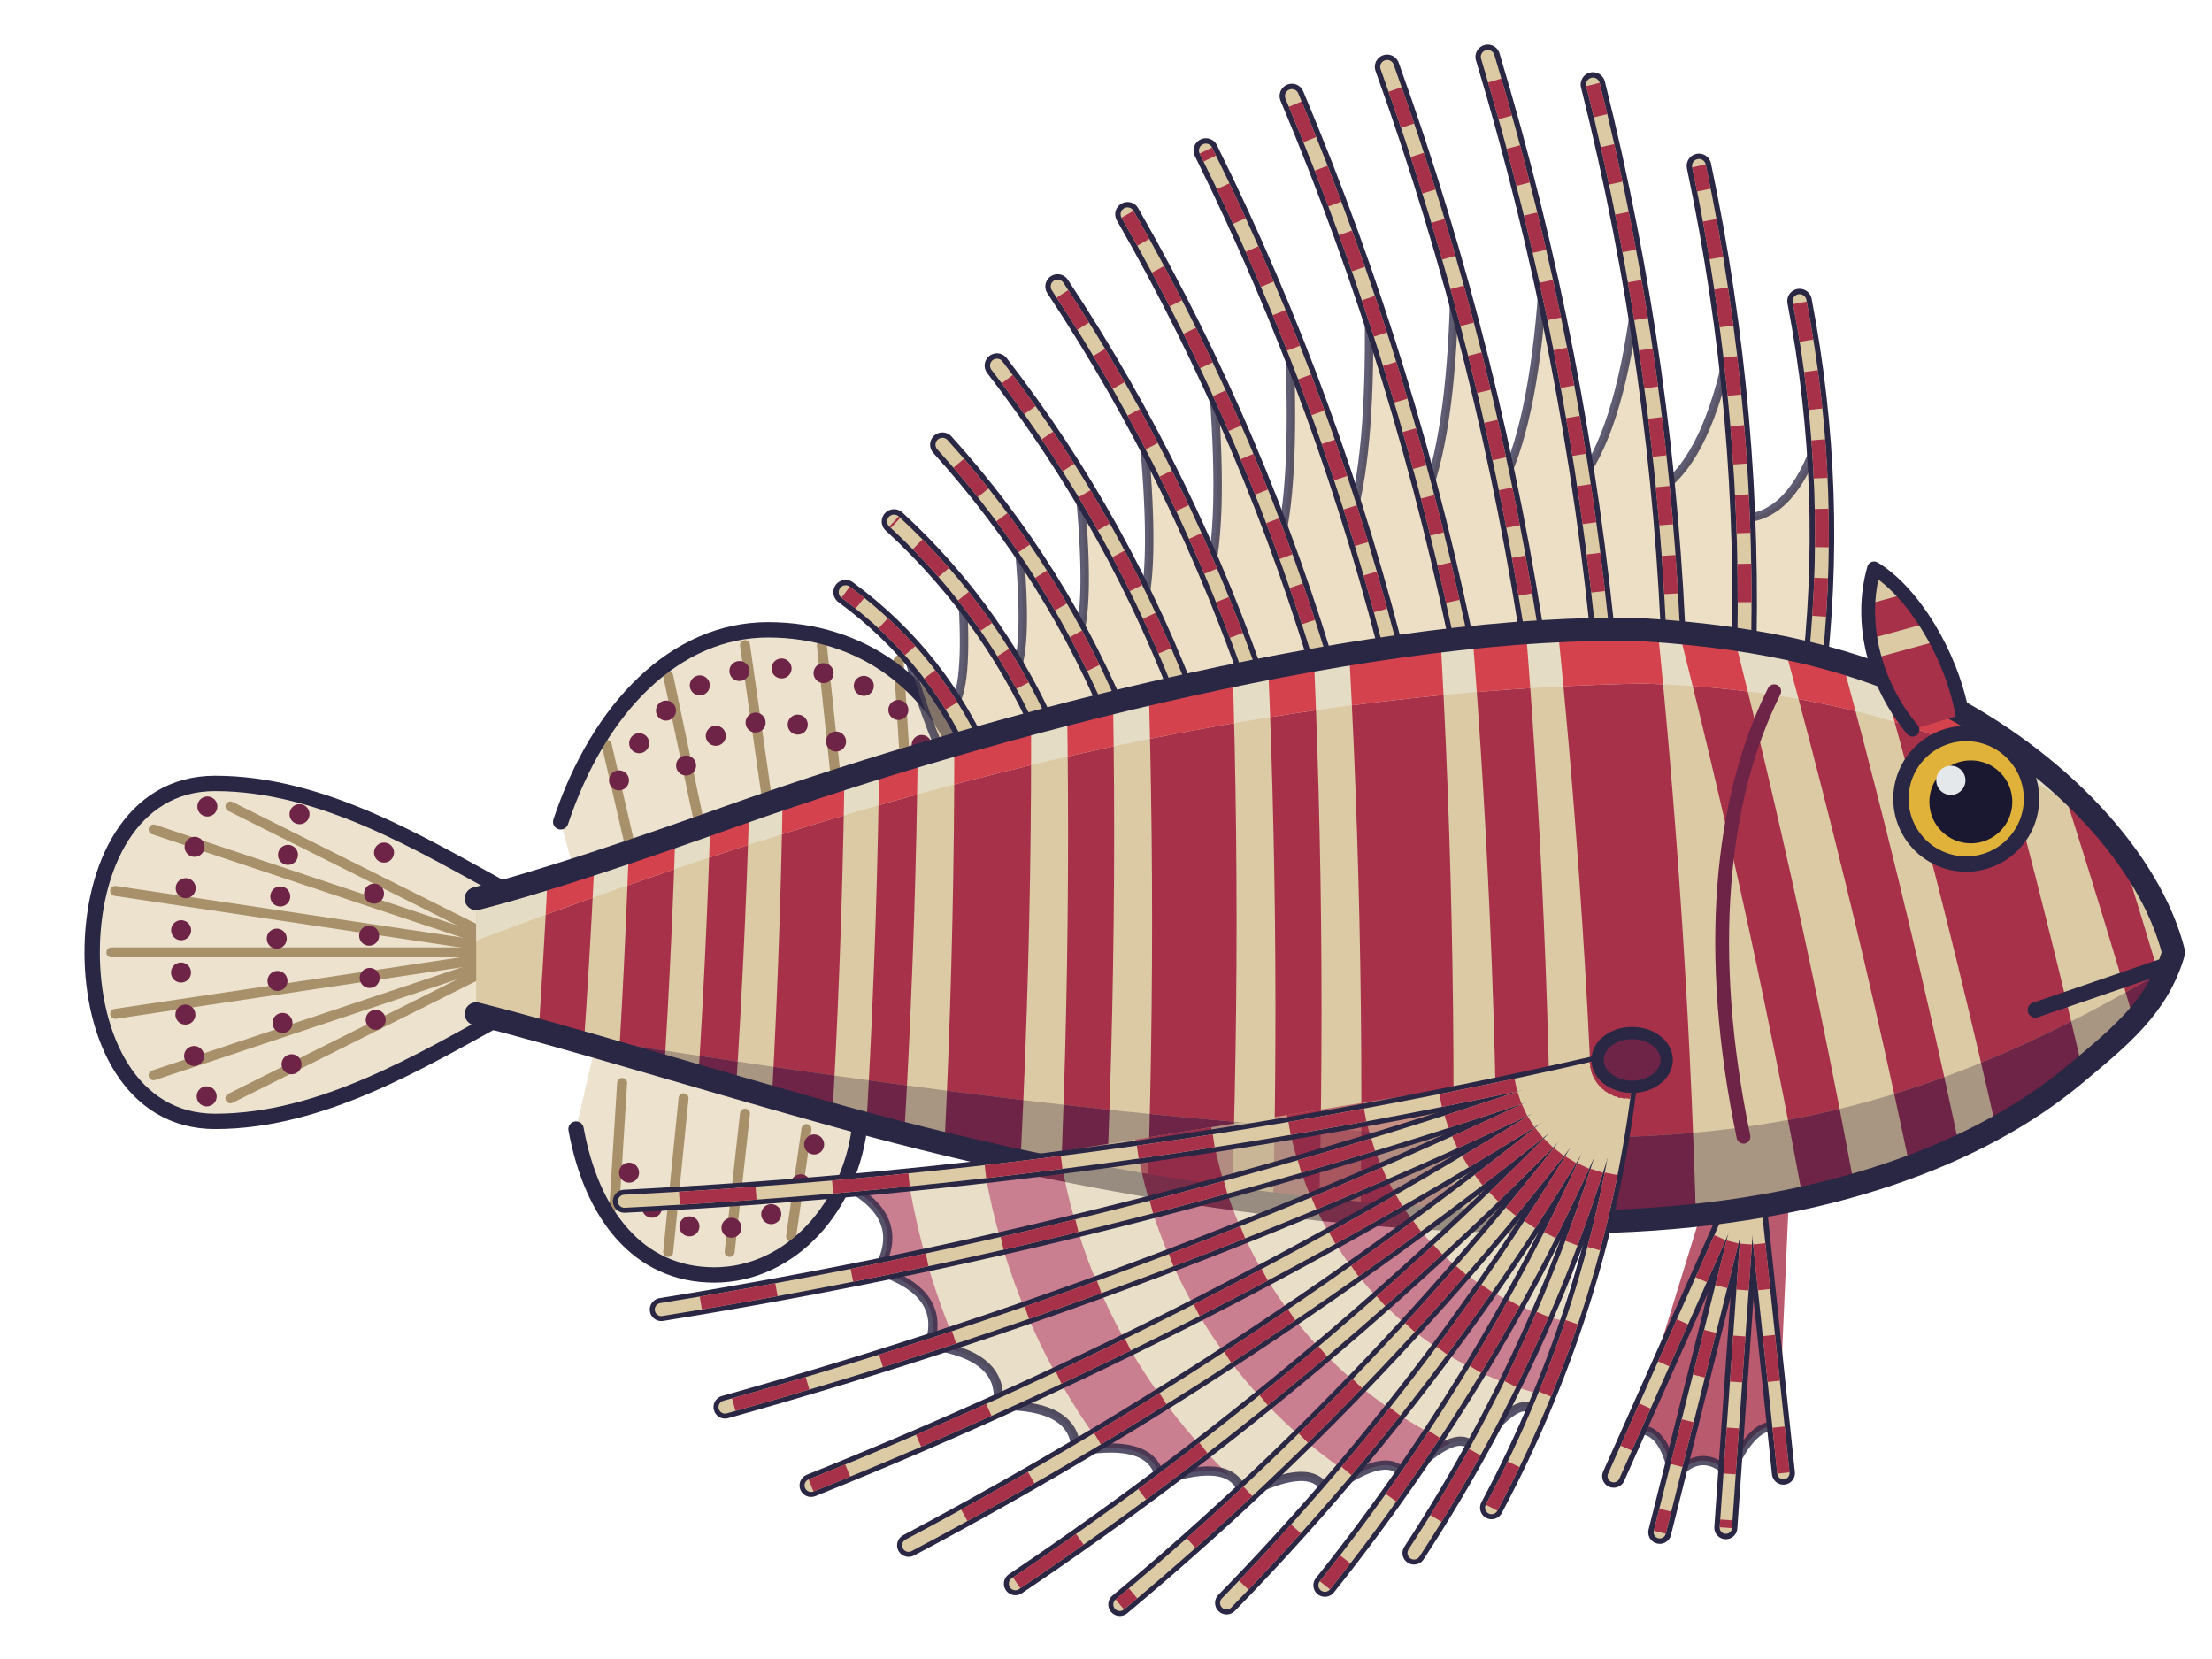
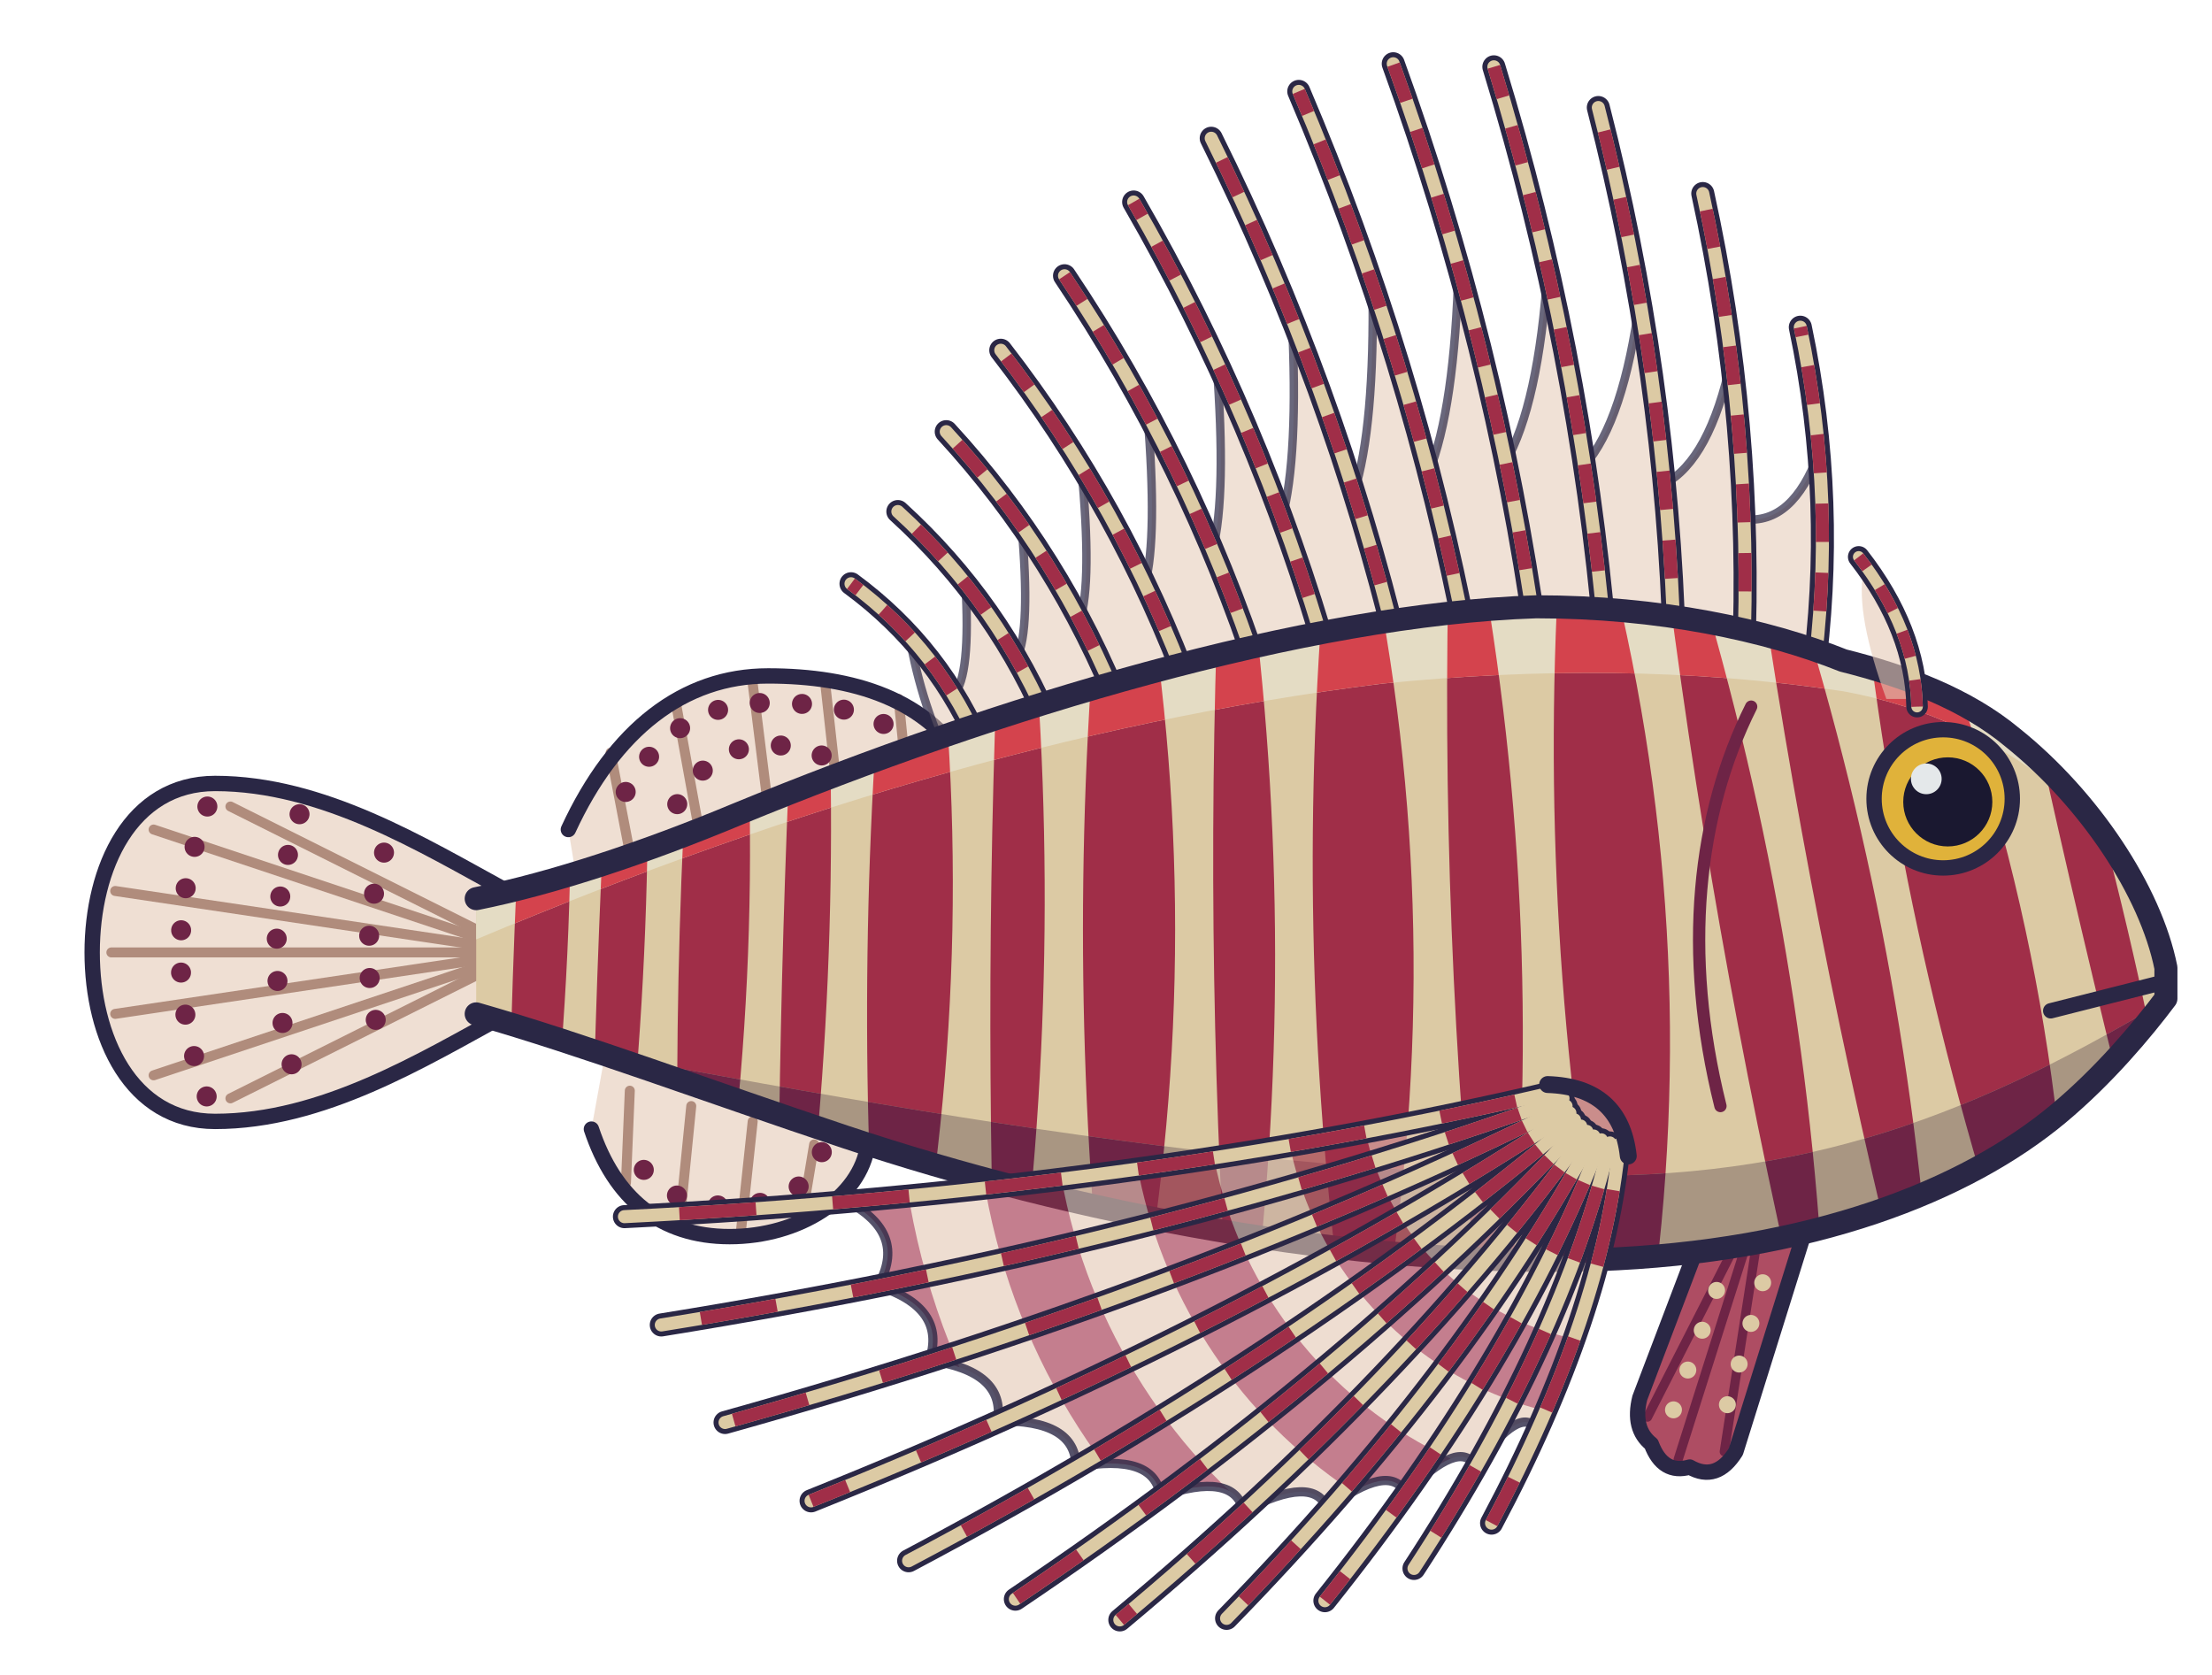
- <svg xmlns="http://www.w3.org/2000/svg" width="288" height="216" viewBox="0 0 288 216">
+ <svg xmlns="http://www.w3.org/2000/svg" width="288" height="218" viewBox="0 0 288 218">
  <defs>
    <clipPath id="lf-clip-body">
-       <path d="M 283 124 C 280 112, 268 99, 252 91 C 242 86, 230 83, 214 82 C 180 81, 130 94, 96 106 C 82 111, 70 115, 62 117 L 62 132 C 74 135, 90 140, 108 145 C 140 154, 176 160, 210 159 C 238 158, 258 150, 270 140 C 276 135, 281 131, 283 124 Z" />
+       <path d="M 282 126 C 280 116, 272 104, 262 96 C 256 91, 248 88, 240 86 C 230 82, 216 79, 200 79 C 170 80, 130 92, 96 106 C 84 111, 72 115, 62 117 L 62 132 C 76 136, 92 142, 110 148 C 140 158, 176 165, 208 164 C 236 163, 256 155, 268 145 C 274 140, 279 134, 282 130 Z" />
    </clipPath>
    <clipPath id="lf-clip-hi">
-       <path d="M 58 116 C 100 101, 160 82, 214 79 C 246 78, 272 94, 286 120 C 270 100, 246 90, 214 89 C 160 90, 110 104, 58 124 Z" />
+       <path d="M 58 116 C 100 102, 160 82, 200 76 C 225 74, 250 80, 270 98 C 276 104, 281 112, 284 122 C 276 108, 262 94, 240 90 C 220 87, 200 87, 180 89 C 140 94, 100 106, 58 124 Z" />
    </clipPath>
    <clipPath id="lf-clip-sh">
-       <path d="M 50 131 C 100 139, 160 149, 212 148 C 242 147, 264 138, 292 120 L 292 220 L 50 220 Z" />
+       <path d="M 50 132 C 100 141, 160 154, 212 153 C 242 152, 264 142, 292 124 L 292 222 L 50 222 Z" />
    </clipPath>
    <clipPath id="lf-clip-pect">
-       <path d="M 212 138 L 110.3 154.4 Q 118.2 158.6 114.3 165.4 Q 123.3 168.3 121 175.1 Q 130.9 176.5 129.9 183 Q 140.1 182.8 140.1 189 Q 150.3 187.1 151.1 192.8 Q 160.7 189.5 161.9 194.7 Q 171.1 189.9 172.8 194.4 Q 181 188.3 183 192.4 Q 190.1 185.2 192.1 188.9 Q 198 180.8 200.1 184.1 Z" />
-     </clipPath>
-     <clipPath id="lf-clip-tentacle">
-       <path d="M 249 95 C 244 89, 242 81, 244 74 C 249 77, 254 85, 255.5 93 Z" />
+       <path d="M 203.2 142 Q 159.8 152.2 110.3 156.4 Q 118.2 160.6 114.3 167.4 Q 123.3 170.3 121 177.1 Q 130.9 178.5 129.9 185 Q 140.1 184.8 140.1 191 Q 150.3 189.1 151.1 194.8 Q 160.7 191.5 161.9 196.7 Q 171.1 191.9 172.8 196.4 Q 181 190.3 183 194.4 Q 190.1 187.2 192.1 190.9 Q 198 182.8 200.1 186.1 Q 209.2 166.1 210.8 149 Q 210 143 203.2 142 Z" />
    </clipPath>
    <g id="lf-stripes">
-       <path d="M 259 74 Q 275 120 287 166 L 292 166 Q 280 120 264 74 Z" />
-       <path d="M 241 74 Q 254.5 120 264 166 L 277 166 Q 267.5 120 254 74 Z" />
-       <path d="M 229.5 74 Q 242.5 120 251.5 166 L 258.5 166 Q 249.5 120 236.5 74 Z" />
-       <path d="M 216.5 74 Q 228.5 120 236.5 166 L 243.5 166 Q 235.5 120 223.5 74 Z" />
-       <path d="M 202 74 Q 207 120 208 166 L 221 166 Q 220 120 215 74 Z" />
-       <path d="M 191 74 Q 195 120 195 166 L 202 166 Q 202 120 198 74 Z" />
-       <path d="M 175 74 Q 178 120 177 166 L 189 166 Q 190 120 187 74 Z" />
-       <path d="M 164.5 74 Q 167 120 165.5 166 L 171.5 166 Q 173 120 170.5 74 Z" />
-       <path d="M 149 74 Q 151 120 149 166 L 160 166 Q 162 120 160 74 Z" />
-       <path d="M 138.5 74 Q 140 120 137.5 166 L 143.5 166 Q 146 120 144.5 74 Z" />
-       <path d="M 124 74 Q 125 120 122 166 L 132 166 Q 135 120 134 74 Z" />
-       <path d="M 114.5 74 Q 115 120 111.5 166 L 116.5 166 Q 120 120 119.5 74 Z" />
-       <path d="M 102 74 Q 102.5 120 99 166 L 107 166 Q 110.5 120 110 74 Z" />
-       <path d="M 93 74 Q 93 120 89 166 L 94 166 Q 98 120 98 74 Z" />
-       <path d="M 82.5 74 Q 82.5 120 78.5 166 L 84.5 166 Q 88.5 120 88.5 74 Z" />
-       <path d="M 72.5 74 Q 72 120 67.5 166 L 73.5 166 Q 78 120 78.5 74 Z" />
+       <path d="M 259.8 70 Q 270.2 121 283.8 172 L 286.2 172 Q 279.8 121 262.2 70 Z" />
+       <path d="M 241.9 70 Q 246.5 121 263.9 172 L 269.5 172 Q 268.9 121 247.5 70 Z" />
+       <path d="M 228.4 70 Q 235.6 121 248.4 172 L 251.6 172 Q 248.4 121 231.6 70 Z" />
+       <path d="M 216.4 70 Q 222.6 121 234.4 172 L 237.6 172 Q 235.4 121 219.6 70 Z" />
+       <path d="M 203.2 70 Q 199.8 121 209.2 172 L 214.8 172 Q 222.2 121 208.8 70 Z" />
+       <path d="M 188.7 70 Q 187.3 121 192.7 172 L 196.3 172 Q 201.7 121 192.3 70 Z" />
+       <path d="M 172.9 70 Q 168.1 121 174.9 172 L 180.1 172 Q 188.9 121 178.1 70 Z" />
+       <path d="M 158.9 70 Q 156.6 121 159.9 172 L 163.1 172 Q 169.4 121 162.1 70 Z" />
+       <path d="M 143.6 70 Q 138.4 121 143.6 172 L 148.4 172 Q 157.6 121 148.4 70 Z" />
+       <path d="M 130.6 70 Q 127.9 121 129.6 172 L 132.4 172 Q 139.1 121 133.4 70 Z" />
+       <path d="M 116.3 70 Q 110.7 121 114.3 172 L 118.7 172 Q 128.3 121 120.7 70 Z" />
+       <path d="M 104.3 70 Q 101.2 121 101.3 172 L 103.7 172 Q 110.8 121 106.7 70 Z" />
+       <path d="M 91.7 70 Q 86.8 121 88.7 172 L 92.3 172 Q 101.2 121 95.3 70 Z" />
+       <path d="M 80.8 70 Q 77.2 121 76.8 172 L 79.2 172 Q 86.8 121 83.2 70 Z" />
+       <path d="M 70.1 70 Q 65.9 121 66.1 172 L 68.9 172 Q 77.1 121 72.9 70 Z" />
    </g>
    <g id="lf-spines">
-       <path d="M 236 89.2 Q 239.1 64.1 234.3 39.2" />
-       <path d="M 227 87.4 Q 228.1 54.2 221.2 21.6" />
-       <path d="M 218 86.3 Q 216.7 48.1 207.4 11" />
-       <path d="M 209 86 Q 205.3 45.9 193.7 7.4" />
-       <path d="M 200 86.3 Q 194.2 46.5 180.6 8.7" />
-       <path d="M 191 87.1 Q 183.4 48.6 168.2 12.5" />
-       <path d="M 182 88.2 Q 173.3 52.5 157 19.6" />
-       <path d="M 173 89.6 Q 163.6 57.2 146.8 27.9" />
-       <path d="M 164 91.2 Q 154.4 62.5 137.7 37.3" />
-       <path d="M 155 93.1 Q 145.9 68.4 129.8 47.6" />
-       <path d="M 146 95.2 Q 137.7 74.5 122.7 57.9" />
-       <path d="M 137 97.4 Q 130 80.4 116.4 67.9" />
-       <path d="M 128 99.9 Q 122.2 86 110.1 77.1" />
+       <path d="M 236 88.5 Q 239.2 65.4 234.4 42.6" />
+       <path d="M 227 86 Q 228.3 55.3 221.7 25.2" />
+       <path d="M 218 84.3 Q 217 48.6 208.1 14" />
+       <path d="M 209 83.3 Q 205.7 45.3 194.5 8.7" />
+       <path d="M 200 83 Q 194.6 44.7 181.4 8.3" />
+       <path d="M 191 83.6 Q 183.9 46.6 169.1 11.9" />
+       <path d="M 182 84.7 Q 173.6 50 157.7 18" />
+       <path d="M 173 86.2 Q 164 54.7 147.6 26.3" />
+       <path d="M 164 88 Q 154.9 60.2 138.6 35.9" />
+       <path d="M 155 90.2 Q 146.1 66 130.3 45.6" />
+       <path d="M 146 92.6 Q 138 72.3 123.2 56.2" />
+       <path d="M 137 95.3 Q 130.2 78.7 116.9 66.6" />
+       <path d="M 128 98.1 Q 122.5 84.6 110.8 76" />
    </g>
    <g id="lf-pect-rays">
-       <path d="M 212 138 Q 147.5 153.1 81.3 156.4" />
-       <path d="M 212 138 Q 150.6 160.1 86.1 170.5" />
-       <path d="M 212 138 Q 155.3 166.2 94.4 183.2" />
-       <path d="M 212 138 Q 161.5 171 105.6 193.4" />
-       <path d="M 212 138 Q 168.5 174.6 118.3 201.2" />
-       <path d="M 212 138 Q 176 176.7 132.2 206.2" />
-       <path d="M 212 138 Q 183.3 177.6 145.8 208.9" />
-       <path d="M 212 138 Q 190.7 176.9 159.7 208.7" />
-       <path d="M 212 138 Q 197.4 175.2 172.5 206.4" />
-       <path d="M 212 138 Q 203.5 172.5 184.1 202.2" />
-       <path d="M 212 138 Q 208.8 168.9 194.2 196.3" />
-     </g>
-     <g id="lf-pelvic-rays">
-       <path d="M 228 152 L 232.2 191.8" />
-       <path d="M 228 152 L 224.7 198.9" />
-       <path d="M 228 152 L 216.1 199.5" />
-       <path d="M 228 152 L 210.1 192.2" />
+       <path d="M 203.2 142 Q 147.5 155.1 81.3 158.4" />
+       <path d="M 203.5 143 Q 150.6 162.1 86.1 172.5" />
+       <path d="M 203.9 144 Q 155.3 168.2 94.4 185.2" />
+       <path d="M 204.4 144.9 Q 161.5 173 105.6 195.4" />
+       <path d="M 205 145.8 Q 168.5 176.6 118.3 203.2" />
+       <path d="M 205.8 146.6 Q 176 178.7 132.2 208.2" />
+       <path d="M 206.6 147.3 Q 183.3 179.6 145.8 210.9" />
+       <path d="M 207.5 147.9 Q 190.7 178.9 159.7 210.7" />
+       <path d="M 208.5 148.4 Q 197.4 177.2 172.5 208.4" />
+       <path d="M 209.6 148.8 Q 203.5 174.5 184.1 204.2" />
+       <path d="M 210.8 149 Q 208.8 170.9 194.2 198.3" />
    </g>
  </defs>
  <g id="tail" data-pivot="63 124">
-     <path d="M 66 116 C 55 110, 42 102, 28 102 C 17 102, 12 113, 12 124 C 12 135, 17 146, 28 146 C 42 146, 55 138, 66 132 Z" fill="#DCCAA4" opacity="0.55" />
-     <g fill="none" stroke="#A8906A" stroke-width="1.3" stroke-linecap="round">
+     <path d="M 66 116 C 55 110, 42 102, 28 102 C 17 102, 12 113, 12 124 C 12 135, 17 146, 28 146 C 42 146, 55 138, 66 132 Z" fill="#E4C8B4" opacity="0.58" />
+     <g fill="none" stroke="#B08C7C" stroke-width="1.3" stroke-linecap="round">
      <path d="M 62 121 L 30 105" />
      <path d="M 62 122 L 20 108" />
      <path d="M 62 123 L 15 116" />
      <path d="M 62 124 L 14.5 124" />
      <path d="M 62 125 L 15 132" />
      <path d="M 62 126 L 20 140" />
      <path d="M 62 127 L 30 143" />
    </g>
    <g fill="none" stroke="#6E2446" stroke-width="2.6" stroke-linecap="round" stroke-dasharray="0.01 5.5">
      <path d="M 50 111 Q 46 124 50 137" />
      <path d="M 39 106 Q 33 124 39 142" />
      <path d="M 27 105 Q 20 124 27 143" />
    </g>
    <path d="M 66 116 C 55 110, 42 102, 28 102 C 17 102, 12 113, 12 124 C 12 135, 17 146, 28 146 C 42 146, 55 138, 66 132" fill="none" stroke="#2A2745" stroke-width="2" stroke-linejoin="round" stroke-linecap="round" />
  </g>
  <g id="body" data-pivot="170 122">
-     <path d="M 126 101 C 122 89, 112 82, 100 82 C 88 82, 78 92, 73 107 L 76 118 L 128 106 Z" fill="#DCCAA4" opacity="0.55" />
-     <g fill="none" stroke="#A8906A" stroke-width="1.3" stroke-linecap="round">
-       <path d="M 118 102 L 117 86" />
-       <path d="M 109 103 L 107 84" />
-       <path d="M 100 105 L 97 84" />
-       <path d="M 91 107 L 87 88" />
-       <path d="M 82 110 L 79 97" />
+     <path d="M 126 100 C 121 91, 111 88, 100 88 C 89 88, 80 95, 74 108 L 76 120 L 128 106 Z" fill="#E4C8B4" opacity="0.58" />
+     <g fill="none" stroke="#B08C7C" stroke-width="1.3" stroke-linecap="round">
+       <path d="M 118 101 L 117 91" />
+       <path d="M 109 103 L 107.5 89.5" />
+       <path d="M 100 105 L 98 89" />
+       <path d="M 91 108 L 88 91.5" />
+       <path d="M 82 111 L 79.5 98" />
    </g>
    <g fill="none" stroke="#6E2446" stroke-width="2.6" stroke-linecap="round" stroke-dasharray="0.01 5.5">
-       <path d="M 120 97 C 117 90, 110 87, 100 87 C 91 87, 84 93, 80 103" />
-       <path d="M 112 101 C 110 96, 106 94, 100 94 C 94 94, 90 97, 87 104" />
+       <path d="M 119 98 C 116 93, 109 91.5, 100 91.5 C 91 91.5, 85 96, 81 104" />
+       <path d="M 111 102 C 109 98.5, 105 97, 100 97 C 95 97, 91 99.5, 88 105" />
    </g>
-     <path d="M 126 101 C 122 89, 112 82, 100 82 C 88 82, 78 92, 73 107" fill="none" stroke="#2A2745" stroke-width="2" stroke-linecap="round" />
-     <path d="M 112 146 C 111 157, 103 166, 93 166 C 83 166, 77 158, 75 147 L 78 134 L 112 140 Z" fill="#DCCAA4" opacity="0.55" />
-     <g fill="none" stroke="#A8906A" stroke-width="1.3" stroke-linecap="round">
-       <path d="M 105 147 L 103 161" />
-       <path d="M 97 145 L 95 163" />
-       <path d="M 89 143 L 87 163" />
-       <path d="M 81 141 L 80 157" />
+     <path d="M 126 100 C 121 91, 111 88, 100 88 C 89 88, 80 95, 74 108" fill="none" stroke="#2A2745" stroke-width="2" stroke-linecap="round" />
+     <path d="M 113 149 C 112 156, 104 161, 95 161 C 86 161, 80 156, 77 147 L 79 136 L 113 142 Z" fill="#E4C8B4" opacity="0.58" />
+     <g fill="none" stroke="#B08C7C" stroke-width="1.3" stroke-linecap="round">
+       <path d="M 106 149 L 104.5 158" />
+       <path d="M 98 146 L 96.5 160" />
+       <path d="M 90 144 L 88.5 159" />
+       <path d="M 82 142 L 81.5 154" />
    </g>
-     <path d="M 106 149 C 105 156, 100 160, 93 160 C 86 160, 82 156, 81 149" fill="none" stroke="#6E2446" stroke-width="2.6" stroke-linecap="round" stroke-dasharray="0.01 5.5" />
-     <path d="M 112 146 C 111 157, 103 166, 93 166 C 83 166, 77 158, 75 147" fill="none" stroke="#2A2745" stroke-width="2" stroke-linecap="round" />
-     <path d="M 233 154 L 231.6 185.8 Q 228.3 184.9 225.2 191.9 Q 221.5 188.2 217.9 192.4 Q 216.6 185.5 212.8 186.2 L 223 153 Z" fill="#A8314A" opacity="0.8" />
-     <path d="M 231.6 185.8 Q 228.3 184.9 225.2 191.9 Q 221.5 188.2 217.9 192.4 Q 216.6 185.5 212.8 186.2" fill="none" stroke="#2A2745" stroke-width="1.2" stroke-linejoin="round" stroke-linecap="round" opacity="0.8" />
-     <use href="#lf-pelvic-rays" fill="none" stroke="#2A2745" stroke-width="3" stroke-linecap="round" />
-     <use href="#lf-pelvic-rays" fill="none" stroke="#DCCAA4" stroke-width="1.6" stroke-linecap="round" />
-     <use href="#lf-pelvic-rays" fill="none" stroke="#A8314A" stroke-width="1.6" stroke-linecap="butt" stroke-dasharray="6 6" stroke-dashoffset="2" />
-     <path d="M 236 89.2 L 236.7 57.1 Q 233.3 67.3 226.9 67.5 L 225.2 45.1 Q 222.3 59.3 216.5 63.5 L 213.1 37.9 Q 211.1 55 206.1 62.1 L 201 35.3 Q 199.9 54 195.8 62.6 L 189.4 36.2 Q 189.1 55.2 185.8 64.2 L 178.2 38.8 Q 178.6 57.9 176.1 67 L 167.8 43.6 Q 168.7 62 166.7 70.5 L 157.9 49.4 Q 159.3 66.9 157.6 74.3 L 148.8 55.9 Q 150.4 72.3 148.9 78.7 L 140.5 63.1 Q 142 78.1 140.4 83.1 L 132.6 70.4 Q 133.9 84 132.2 87.6 L 125.3 77.5 Q 126.1 89.8 124 92 L 118 84.2 Q 120 93 124 101 L 130 104 L 236 95 Z" fill="#D9C08E" opacity="0.5" />
-     <path d="M 236.7 57.1 Q 233.3 67.3 226.9 67.5 M 225.2 45.1 Q 222.3 59.3 216.5 63.5 M 213.1 37.9 Q 211.1 55 206.1 62.1 M 201 35.3 Q 199.9 54 195.8 62.6 M 189.4 36.2 Q 189.1 55.2 185.8 64.2 M 178.2 38.8 Q 178.6 57.9 176.1 67 M 167.8 43.6 Q 168.7 62 166.7 70.5 M 157.9 49.4 Q 159.3 66.9 157.6 74.3 M 148.8 55.9 Q 150.4 72.3 148.9 78.7 M 140.5 63.1 Q 142 78.1 140.4 83.1 M 132.6 70.4 Q 133.9 84 132.2 87.6 M 125.3 77.5 Q 126.1 89.8 124 92 M 118 84.2 Q 120 93 124 101" fill="none" stroke="#2A2745" stroke-width="1.1" stroke-linecap="round" opacity="0.75" />
-     <use href="#lf-spines" fill="none" stroke="#2A2745" stroke-width="3.2" stroke-linecap="round" />
-     <use href="#lf-spines" fill="none" stroke="#DCCAA4" stroke-width="1.8" stroke-linecap="round" />
-     <use href="#lf-spines" fill="none" stroke="#A8314A" stroke-width="1.8" stroke-linecap="butt" stroke-dasharray="5 4" />
-     <path d="M 283 124 C 280 112, 268 99, 252 91 C 242 86, 230 83, 214 82 C 180 81, 130 94, 96 106 C 82 111, 70 115, 62 117 L 62 132 C 74 135, 90 140, 108 145 C 140 154, 176 160, 210 159 C 238 158, 258 150, 270 140 C 276 135, 281 131, 283 124 Z" fill="#DCCAA4" />
+     <path d="M 107 150 C 106 154.5, 101 157, 95 157 C 89 157, 84 154.5, 82 149" fill="none" stroke="#6E2446" stroke-width="2.6" stroke-linecap="round" stroke-dasharray="0.01 5.5" />
+     <path d="M 113 149 C 112 156, 104 161, 95 161 C 86 161, 80 156, 77 147" fill="none" stroke="#2A2745" stroke-width="2" stroke-linecap="round" />
+     <path d="M 236 157 L 226 189 Q 223.5 193 220 191 Q 216.5 192 215 188 Q 212.5 186 213.5 182 L 223 157 Z" fill="#A02E48" opacity="0.85" />
+     <g fill="none" stroke="#6E2446" stroke-width="1.2" stroke-linecap="round">
+       <path d="M 229 160 L 224.5 189" />
+       <path d="M 228 160 L 218.5 190" />
+       <path d="M 227 160 L 214.5 184.5" />
+     </g>
+     <g fill="none" stroke="#DCCAA4" stroke-width="2.2" stroke-linecap="round" stroke-dasharray="0.01 5.5">
+       <path d="M 229.5 167 L 224 186" />
+       <path d="M 223.5 168 L 217 186" />
+     </g>
+     <path d="M 236 157 L 226 189 Q 223.5 193 220 191 Q 216.5 192 215 188 Q 212.5 186 213.5 182 L 223 157" fill="none" stroke="#2A2745" stroke-width="2" stroke-linejoin="round" stroke-linecap="round" />
+     <path d="M 236 88.5 L 236.8 59 Q 233.4 68.3 227.1 67.6 L 225.4 46.9 Q 222.6 59.9 216.7 63 L 213.5 39 Q 211.4 54.8 206.3 60.6 L 201.5 35.2 Q 200.3 52.7 196 60.2 L 189.9 34.7 Q 189.4 53.2 186 61.6 L 178.7 37.1 Q 179 55.6 176.3 64.1 L 168.2 41.4 Q 169.1 59.5 166.9 67.6 L 158.4 47.2 Q 159.7 64.4 157.9 71.6 L 149.4 53.8 Q 150.7 69.9 149.1 76 L 140.8 60.8 Q 142.2 75.8 140.6 80.8 L 133 68.3 Q 134.2 82 132.4 85.7 L 125.7 75.9 Q 126.4 88.1 124.2 90.4 L 118.4 82.8 Q 120 92 124 100 L 130 104 L 236 95 Z" fill="#E4C8B4" opacity="0.55" />
+     <path d="M 236.8 59 Q 233.4 68.3 227.1 67.6 M 225.4 46.9 Q 222.6 59.9 216.7 63 M 213.5 39 Q 211.4 54.8 206.3 60.6 M 201.5 35.2 Q 200.3 52.7 196 60.2 M 189.9 34.7 Q 189.4 53.2 186 61.6 M 178.7 37.1 Q 179 55.6 176.3 64.1 M 168.2 41.4 Q 169.1 59.5 166.9 67.6 M 158.4 47.2 Q 159.7 64.4 157.9 71.6 M 149.4 53.8 Q 150.7 69.9 149.1 76 M 140.8 60.8 Q 142.2 75.8 140.6 80.8 M 133 68.3 Q 134.2 82 132.4 85.7 M 125.7 75.9 Q 126.4 88.1 124.2 90.4 M 118.4 82.8 Q 120 92 124 100" fill="none" stroke="#2A2745" stroke-width="1.1" stroke-linecap="round" opacity="0.7" />
+     <use href="#lf-spines" fill="none" stroke="#2A2745" stroke-width="3" stroke-linecap="round" />
+     <use href="#lf-spines" fill="none" stroke="#DCCAA4" stroke-width="1.7" stroke-linecap="round" />
+     <use href="#lf-spines" fill="none" stroke="#A02E48" stroke-width="1.7" stroke-linecap="butt" stroke-dasharray="5 4" />
+     <path d="M 282 126 C 280 116, 272 104, 262 96 C 256 91, 248 88, 240 86 C 230 82, 216 79, 200 79 C 170 80, 130 92, 96 106 C 84 111, 72 115, 62 117 L 62 132 C 76 136, 92 142, 110 148 C 140 158, 176 165, 208 164 C 236 163, 256 155, 268 145 C 274 140, 279 134, 282 130 Z" fill="#DCCAA4" />
    <g clip-path="url(#lf-clip-body)">
-       <use href="#lf-stripes" fill="#A8314A" />
+       <use href="#lf-stripes" fill="#A02E48" />
      <g clip-path="url(#lf-clip-hi)">
-         <rect x="0" y="0" width="288" height="216" fill="#E4DCC4" />
+         <rect x="0" y="0" width="288" height="218" fill="#E4DCC4" />
        <use href="#lf-stripes" fill="#D4434D" />
      </g>
      <g clip-path="url(#lf-clip-sh)">
-         <rect x="0" y="0" width="288" height="216" fill="#A99682" />
+         <rect x="0" y="0" width="288" height="218" fill="#A99682" />
        <use href="#lf-stripes" fill="#6E2446" />
      </g>
-       <path d="M 231 90 C 224 104, 222 124, 227 148" fill="none" stroke="#6E2446" stroke-width="1.8" stroke-linecap="round" />
+       <path d="M 228 92 C 221 106, 219 124, 224 144" fill="none" stroke="#6E2446" stroke-width="1.6" stroke-linecap="round" />
    </g>
-     <path d="M 62 132 C 74 135, 90 140, 108 145 C 140 154, 176 160, 210 159 C 238 158, 258 150, 270 140 C 276 135, 281 131, 283 124 C 280 112, 268 99, 252 91 C 242 86, 230 83, 214 82 C 180 81, 130 94, 96 106 C 82 111, 70 115, 62 117" fill="none" stroke="#2A2745" stroke-width="3" stroke-linejoin="round" stroke-linecap="round" />
-     <path d="M 282.5 125.5 L 265 131.5" fill="none" stroke="#2A2745" stroke-width="2" stroke-linecap="round" />
-     <path d="M 249 95 C 244 89, 242 81, 244 74 C 249 77, 254 85, 255.5 93 Z" fill="#A8314A" />
-     <g clip-path="url(#lf-clip-tentacle)" fill="none" stroke="#DCCAA4" stroke-width="2.6">
-       <path d="M 238 86 L 260 80" />
-       <path d="M 237 79 L 259 73" />
-     </g>
-     <path d="M 249 95 C 244 89, 242 81, 244 74 C 249 77, 254 85, 255.5 93" fill="none" stroke="#2A2745" stroke-width="1.8" stroke-linejoin="round" stroke-linecap="round" />
-     <circle cx="256" cy="104" r="8.5" fill="#E0B23A" stroke="#2A2745" stroke-width="2" />
-     <circle cx="256.6" cy="104.4" r="5.4" fill="#1A1830" />
-     <circle cx="254" cy="101.6" r="1.9" fill="#E4E8EA" />
+     <path d="M 62 132 C 76 136, 92 142, 110 148 C 140 158, 176 165, 208 164 C 236 163, 256 155, 268 145 C 274 140, 279 134, 282 130 L 282 126 C 280 116, 272 104, 262 96 C 256 91, 248 88, 240 86 C 230 82, 216 79, 200 79 C 170 80, 130 92, 96 106 C 84 111, 72 115, 62 117" fill="none" stroke="#2A2745" stroke-width="3" stroke-linejoin="round" stroke-linecap="round" />
+     <path d="M 282 127.8 L 267 131.6" fill="none" stroke="#2A2745" stroke-width="2" stroke-linecap="round" />
+     <path d="M 249.6 91 Q 248.6 83 242.6 74.5 Q 241.6 80 245.6 91 Z" fill="#E4C8B4" opacity="0.6" />
+     <path d="M 249.6 92 Q 249.4 82 242 72.5" fill="none" stroke="#2A2745" stroke-width="2.8" stroke-linecap="round" />
+     <path d="M 249.6 92 Q 249.4 82 242 72.5" fill="none" stroke="#DCCAA4" stroke-width="1.5" stroke-linecap="round" />
+     <path d="M 249.6 92 Q 249.4 82 242 72.5" fill="none" stroke="#A02E48" stroke-width="1.5" stroke-dasharray="3.5 3" />
+     <circle cx="253" cy="104" r="9" fill="#E0B23A" stroke="#2A2745" stroke-width="2" />
+     <circle cx="253.6" cy="104.4" r="5.8" fill="#1A1830" />
+     <circle cx="250.8" cy="101.4" r="2" fill="#E4E8EA" />
  </g>
-   <g id="fin-pectoral" data-pivot="212 138">
+   <g id="fin-pectoral" data-pivot="212 140">
    <g opacity="0.62">
      <g clip-path="url(#lf-clip-pect)">
-         <rect x="80" y="120" width="140" height="96" fill="#DCCAA4" />
-         <g fill="none" stroke="#A8314A" stroke-width="10">
-           <circle cx="212" cy="138" r="20" />
-           <circle cx="212" cy="138" r="40" />
-           <circle cx="212" cy="138" r="60" />
-           <circle cx="212" cy="138" r="80" />
-           <circle cx="212" cy="138" r="100" />
+         <rect x="80" y="120" width="140" height="98" fill="#E4C8B4" />
+         <g fill="none" stroke="#A02E48" stroke-width="10">
+           <circle cx="212" cy="140" r="20" />
+           <circle cx="212" cy="140" r="40" />
+           <circle cx="212" cy="140" r="60" />
+           <circle cx="212" cy="140" r="80" />
+           <circle cx="212" cy="140" r="100" />
        </g>
      </g>
    </g>
-     <path d="M 110.3 154.4 Q 118.2 158.6 114.3 165.4 Q 123.3 168.3 121 175.1 Q 130.9 176.5 129.9 183 Q 140.1 182.8 140.1 189 Q 150.3 187.1 151.1 192.8 Q 160.7 189.5 161.9 194.7 Q 171.1 189.9 172.8 194.4 Q 181 188.3 183 192.4 Q 190.1 185.2 192.1 188.9 Q 198 180.8 200.1 184.1" fill="none" stroke="#2A2745" stroke-width="1.2" stroke-linejoin="round" stroke-linecap="round" opacity="0.8" />
+     <path d="M 110.3 156.4 Q 118.2 160.6 114.3 167.4 Q 123.3 170.3 121 177.1 Q 130.9 178.5 129.9 185 Q 140.1 184.8 140.1 191 Q 150.3 189.1 151.1 194.8 Q 160.7 191.5 161.9 196.7 Q 171.1 191.9 172.8 196.4 Q 181 190.3 183 194.4 Q 190.1 187.2 192.1 190.9 Q 198 182.8 200.1 186.1" fill="none" stroke="#2A2745" stroke-width="1.2" stroke-linejoin="round" stroke-linecap="round" opacity="0.8" />
    <use href="#lf-pect-rays" fill="none" stroke="#2A2745" stroke-width="3" stroke-linecap="round" />
    <use href="#lf-pect-rays" fill="none" stroke="#DCCAA4" stroke-width="1.7" stroke-linecap="round" />
-     <use href="#lf-pect-rays" fill="none" stroke="#A8314A" stroke-width="1.7" stroke-linecap="butt" stroke-dasharray="10 10" stroke-dashoffset="5" />
-     <ellipse cx="212.5" cy="138" rx="4.5" ry="3.5" fill="#6E2446" stroke="#2A2745" stroke-width="1.6" />
+     <use href="#lf-pect-rays" fill="none" stroke="#A02E48" stroke-width="1.7" stroke-linecap="butt" stroke-dasharray="10 10" stroke-dashoffset="14" />
+     <path d="M 201.5 141.2 Q 211 141.5 212 150.5" fill="none" stroke="#2A2745" stroke-width="2.2" stroke-linecap="round" />
  </g>
</svg>
